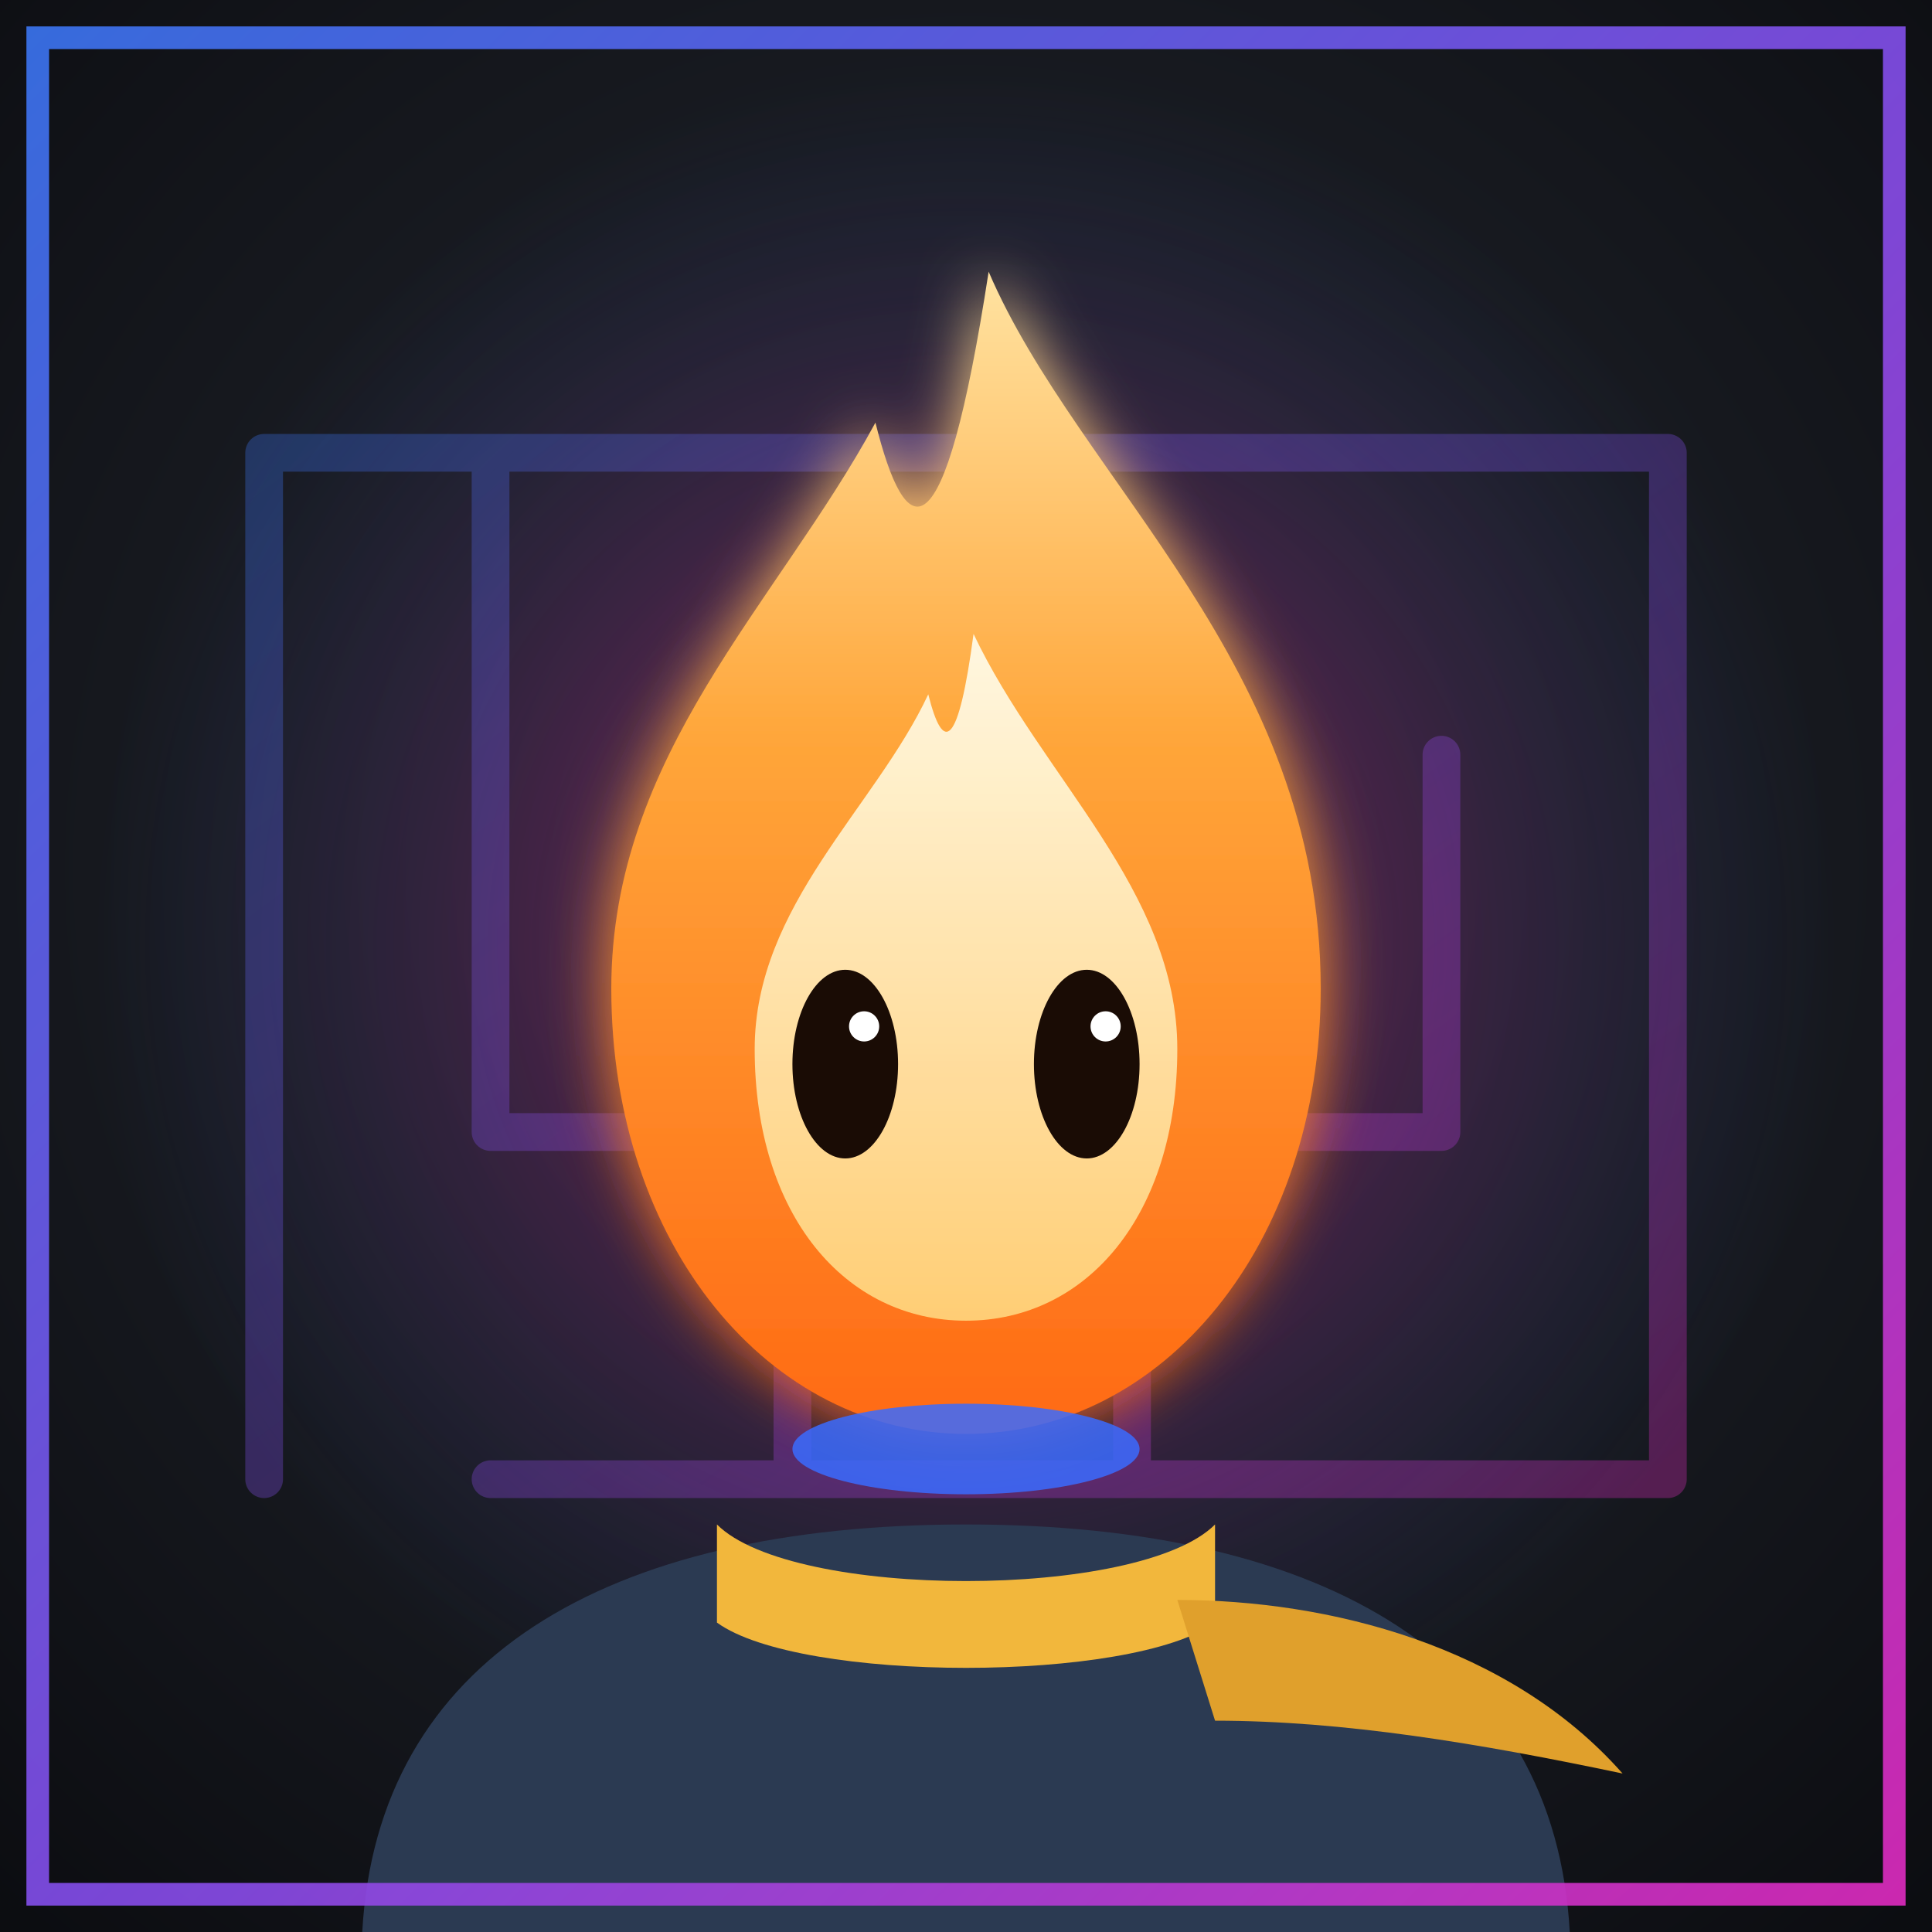
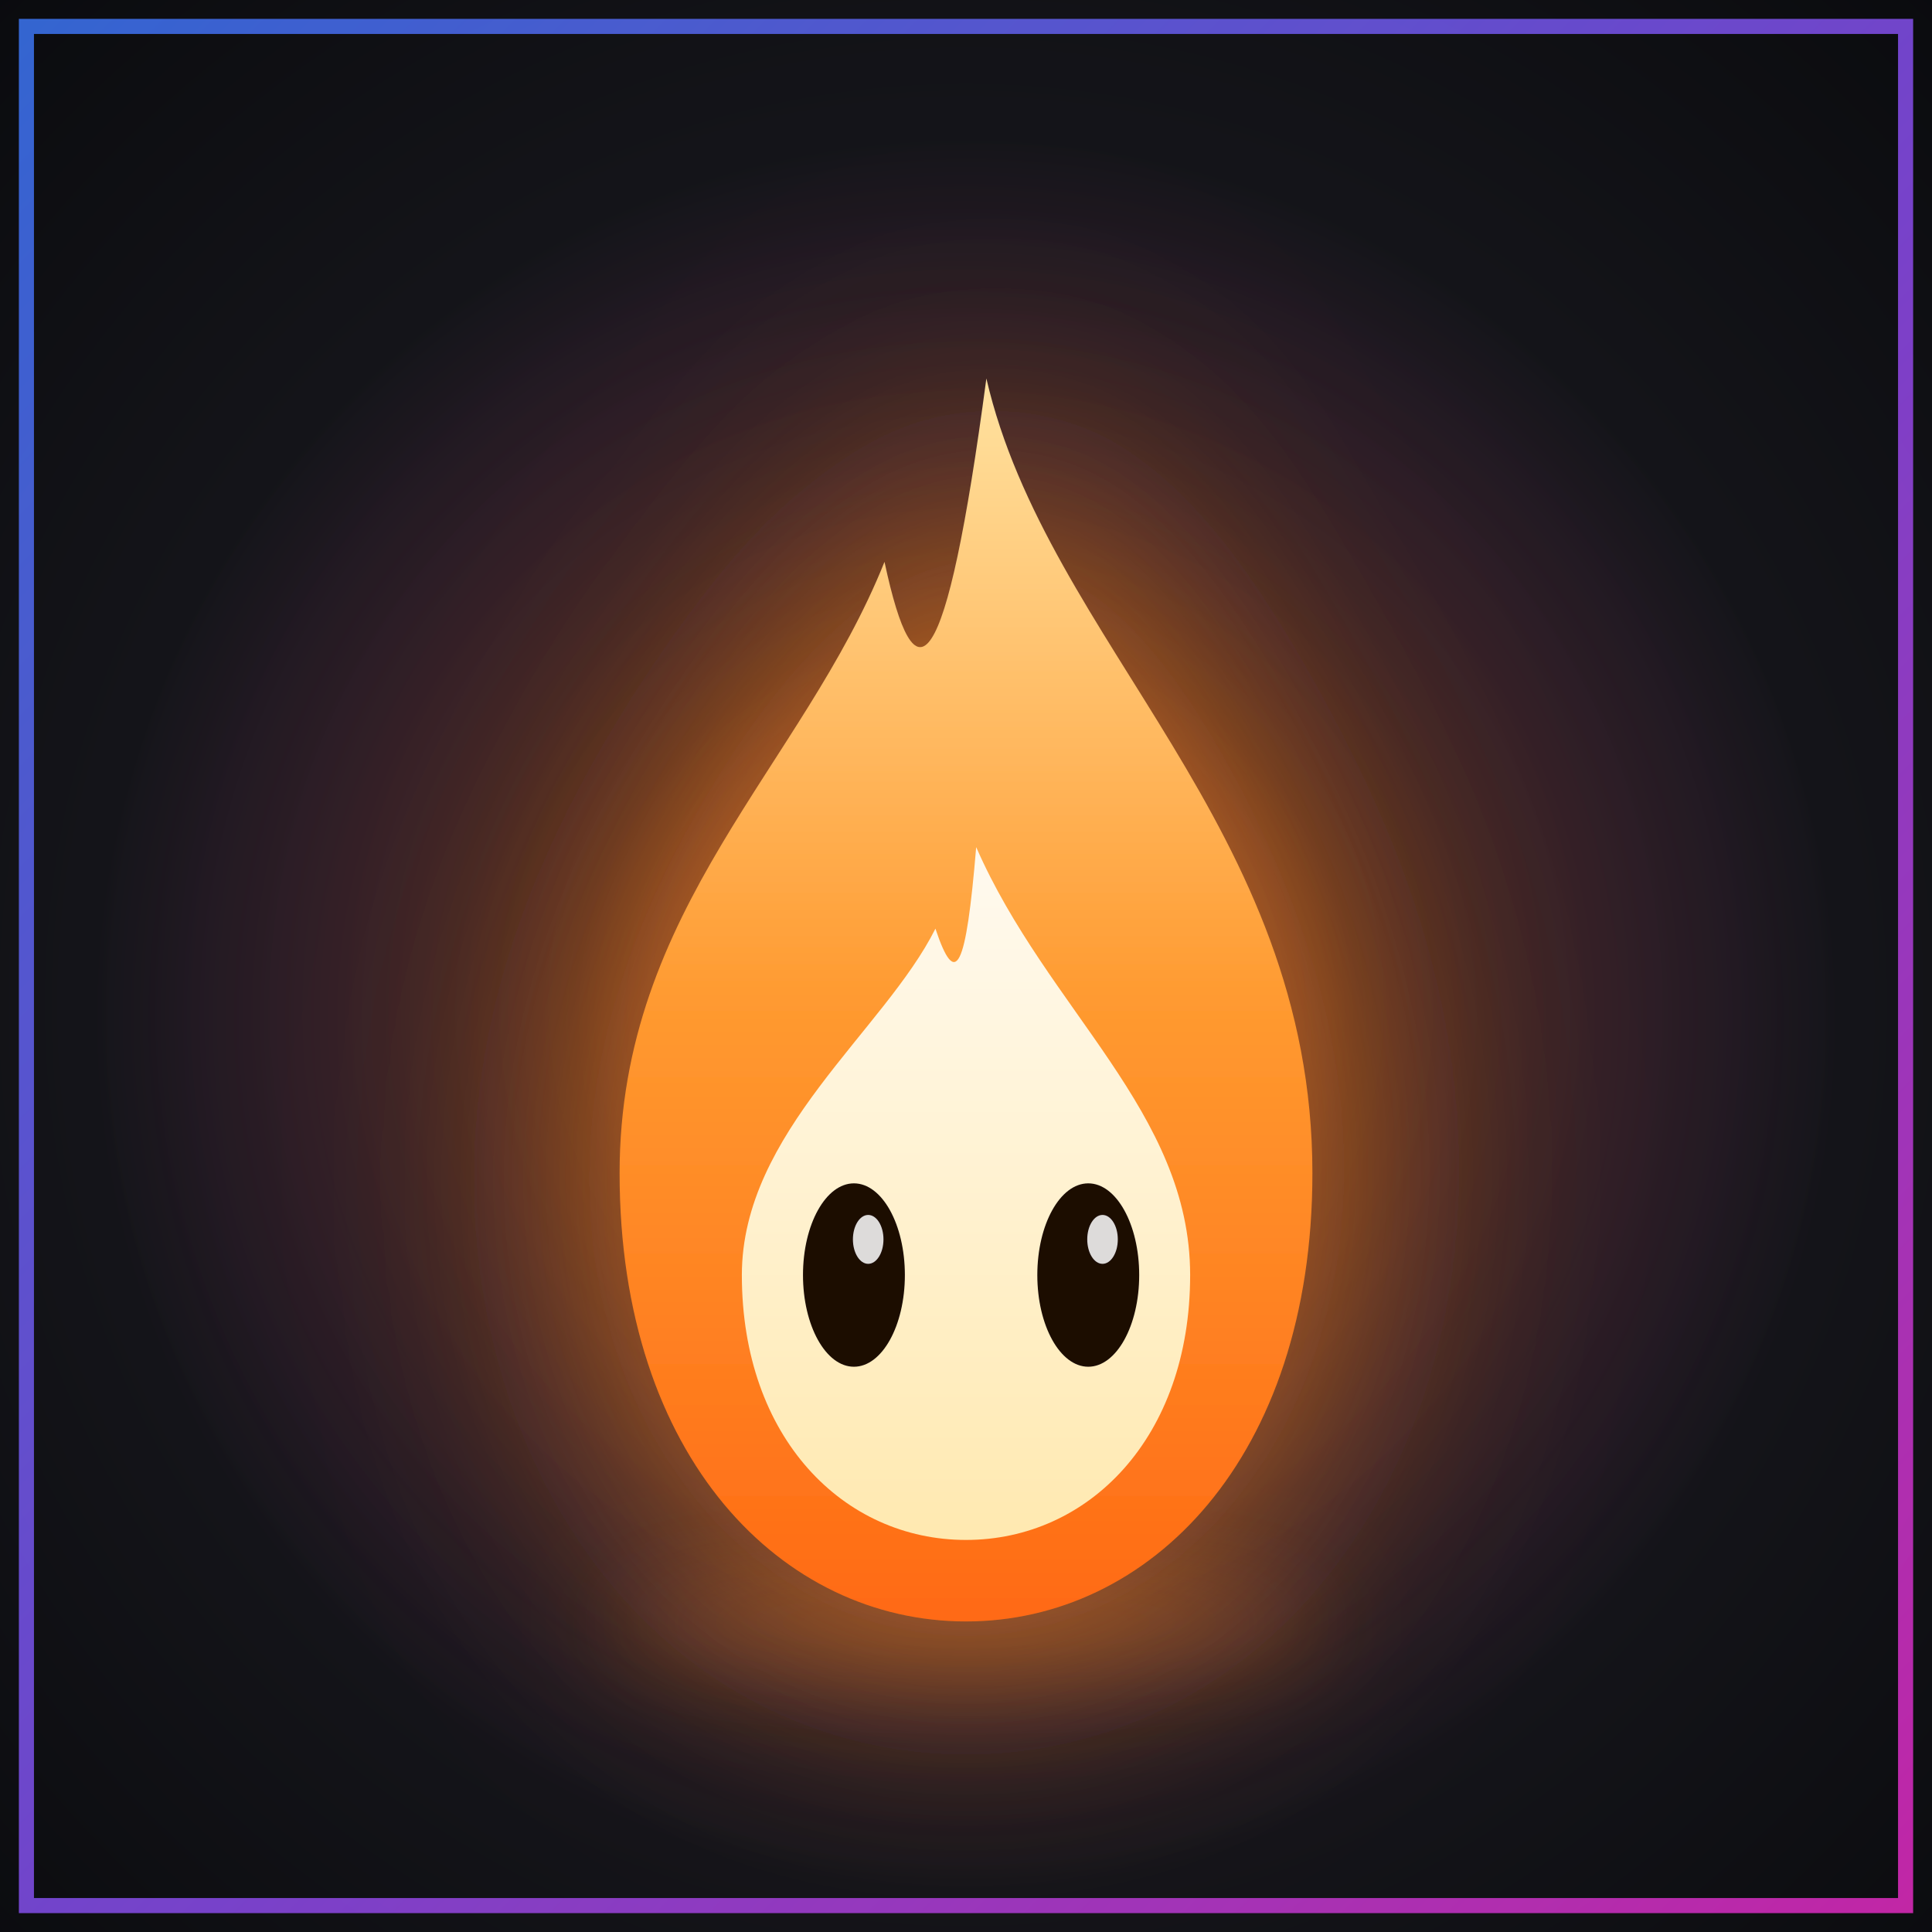
- <svg xmlns="http://www.w3.org/2000/svg" viewBox="0 0 512 512">
+ <svg xmlns="http://www.w3.org/2000/svg" viewBox="0 0 1024 1024">
  <defs>
-     <linearGradient id="g" x1="0" y1="0" x2="1" y2="1">
+     <radialGradient id="bg" cx="0.5" cy="0.52" r="0.78">
+       <stop offset="0" stop-color="#2a2623" />
+       <stop offset="0.55" stop-color="#15151a" />
+       <stop offset="1" stop-color="#08090c" />
+     </radialGradient>
+     <radialGradient id="halo" cx="0.5" cy="0.5" r="0.5">
+       <stop offset="0" stop-color="#ff8a2a" stop-opacity="0.62" />
+       <stop offset="0.45" stop-color="#ff5a1a" stop-opacity="0.22" />
+       <stop offset="1" stop-color="#ff4fd8" stop-opacity="0" />
+     </radialGradient>
+     <linearGradient id="fl" x1="0" y1="1" x2="0" y2="0">
+       <stop offset="0" stop-color="#ff6a14" />
+       <stop offset="0.5" stop-color="#ff9a30" />
+       <stop offset="1" stop-color="#ffe2a0" />
+     </linearGradient>
+     <linearGradient id="core" x1="0" y1="1" x2="0" y2="0">
+       <stop offset="0" stop-color="#ffe9b0" />
+       <stop offset="1" stop-color="#fffaf0" />
+     </linearGradient>
+     <linearGradient id="sig" x1="0" y1="0" x2="1" y2="1">
      <stop offset="0" stop-color="#3b74f2" />
      <stop offset="0.55" stop-color="#8a4bea" />
      <stop offset="1" stop-color="#e02bc0" />
    </linearGradient>
-     <radialGradient id="bg" cx="0.5" cy="0.45" r="0.75">
-       <stop offset="0" stop-color="#262a33" />
-       <stop offset="1" stop-color="#0b0c10" />
-     </radialGradient>
-     <radialGradient id="halo" cx="0.5" cy="0.5" r="0.5">
-       <stop offset="0" stop-color="#ff9a3a" stop-opacity="0.55" />
-       <stop offset="0.5" stop-color="#e02bc0" stop-opacity="0.18" />
-       <stop offset="1" stop-color="#3b74f2" stop-opacity="0" />
-     </radialGradient>
-     <linearGradient id="fl" x1="0" y1="1" x2="0" y2="0">
-       <stop offset="0" stop-color="#ff6a14" />
-       <stop offset="0.6" stop-color="#ffa63a" />
-       <stop offset="1" stop-color="#ffe2a0" />
-     </linearGradient>
-     <linearGradient id="core" x1="0" y1="1" x2="0" y2="0">
-       <stop offset="0" stop-color="#ffd27a" />
-       <stop offset="1" stop-color="#fffbe8" />
-     </linearGradient>
-     <filter id="glow" x="-40%" y="-40%" width="180%" height="180%">
-       <feGaussianBlur stdDeviation="8" result="b" />
+     <filter id="soft" filterUnits="userSpaceOnUse" x="150" y="740" width="724" height="240">
+       <feGaussianBlur stdDeviation="26" />
+     </filter>
+     <filter id="drop" filterUnits="userSpaceOnUse" x="-80" y="-60" width="260" height="260">
+       <feGaussianBlur in="SourceAlpha" stdDeviation="14" result="b" />
+       <feFlood flood-color="#ff8a2a" flood-opacity="0.75" />
+       <feComposite in2="b" operator="in" />
      <feMerge>
-         <feMergeNode in="b" />
+         <feMergeNode />
        <feMergeNode in="SourceGraphic" />
      </feMerge>
    </filter>
  </defs>
-   <rect width="512" height="512" fill="url(#bg)" />
-   <path d="M70 120H442M70 120V392M442 120V392M130 120V300H210V180H300V300H382V200M130 392H442M210 300V392M300 300V392" fill="none" stroke="url(#g)" stroke-width="10" stroke-linecap="round" stroke-linejoin="round" opacity="0.32" />
-   <circle cx="256" cy="250" r="230" fill="url(#halo)" />
-   <path d="M96 512C100 440 160 404 256 404C352 404 412 440 416 512Z" fill="#2b3a52" />
-   <path d="M190 404C210 424 302 424 322 404L322 430C300 446 212 446 190 430Z" fill="#f2b73c" />
-   <path d="M312 424C352 424 400 436 430 470C392 462 356 456 322 456Z" fill="#e0a02c" />
-   <g filter="url(#glow)">
-     <path d="M262 72C286 128 350 176 350 262C350 330 308 380 256 380C204 380 162 330 162 262C162 200 206 160 232 112C240 144 250 150 262 72Z" fill="url(#fl)" />
-     <path d="M258 168C276 206 312 236 312 278C312 322 288 350 256 350C224 350 200 322 200 278C200 240 232 214 246 184C250 200 254 198 258 168Z" fill="url(#core)" opacity="0.95" />
+   <rect width="1024" height="1024" fill="url(#bg)" />
+   <circle cx="512" cy="540" r="470" fill="url(#halo)" />
+   <ellipse cx="512" cy="860" rx="190" ry="26" fill="#ff8a2a" opacity="0.28" filter="url(#soft)" />
+   <g transform="translate(242 179) scale(5.4)" filter="url(#drop)">
+     <path d="M52 4C58 30 84 48 84 82C84 110 68 126 50 126C32 126 16 110 16 82C16 56 34 42 42 22C45 36 48 34 52 4Z" fill="url(#fl)" />
+     <path d="M51 50C58 66 72 76 72 92C72 108 62 118 50 118C38 118 28 108 28 92C28 78 42 68 47 58C49 64 50 62 51 50Z" fill="url(#core)" />
+     <ellipse cx="39" cy="92" rx="5" ry="9" fill="#1a0c05" />
+     <ellipse cx="62" cy="92" rx="5" ry="9" fill="#1a0c05" />
+     <ellipse cx="40.4" cy="88.5" rx="1.5" ry="2.4" fill="#fff" opacity="0.85" />
+     <ellipse cx="63.4" cy="88.5" rx="1.5" ry="2.4" fill="#fff" opacity="0.85" />
  </g>
-   <ellipse cx="256" cy="384" rx="46" ry="12" fill="#3a6bff" opacity="0.85" />
-   <ellipse cx="224" cy="282" rx="14" ry="25" fill="#1a0c05" />
-   <ellipse cx="288" cy="282" rx="14" ry="25" fill="#1a0c05" />
-   <circle cx="229" cy="272" r="4" fill="#fff" />
-   <circle cx="293" cy="272" r="4" fill="#fff" />
-   <rect x="10" y="10" width="492" height="492" fill="none" stroke="url(#g)" stroke-width="6" opacity="0.9" />
+   <rect x="14" y="14" width="996" height="996" fill="none" stroke="url(#sig)" stroke-width="8" opacity="0.85" />
</svg>
